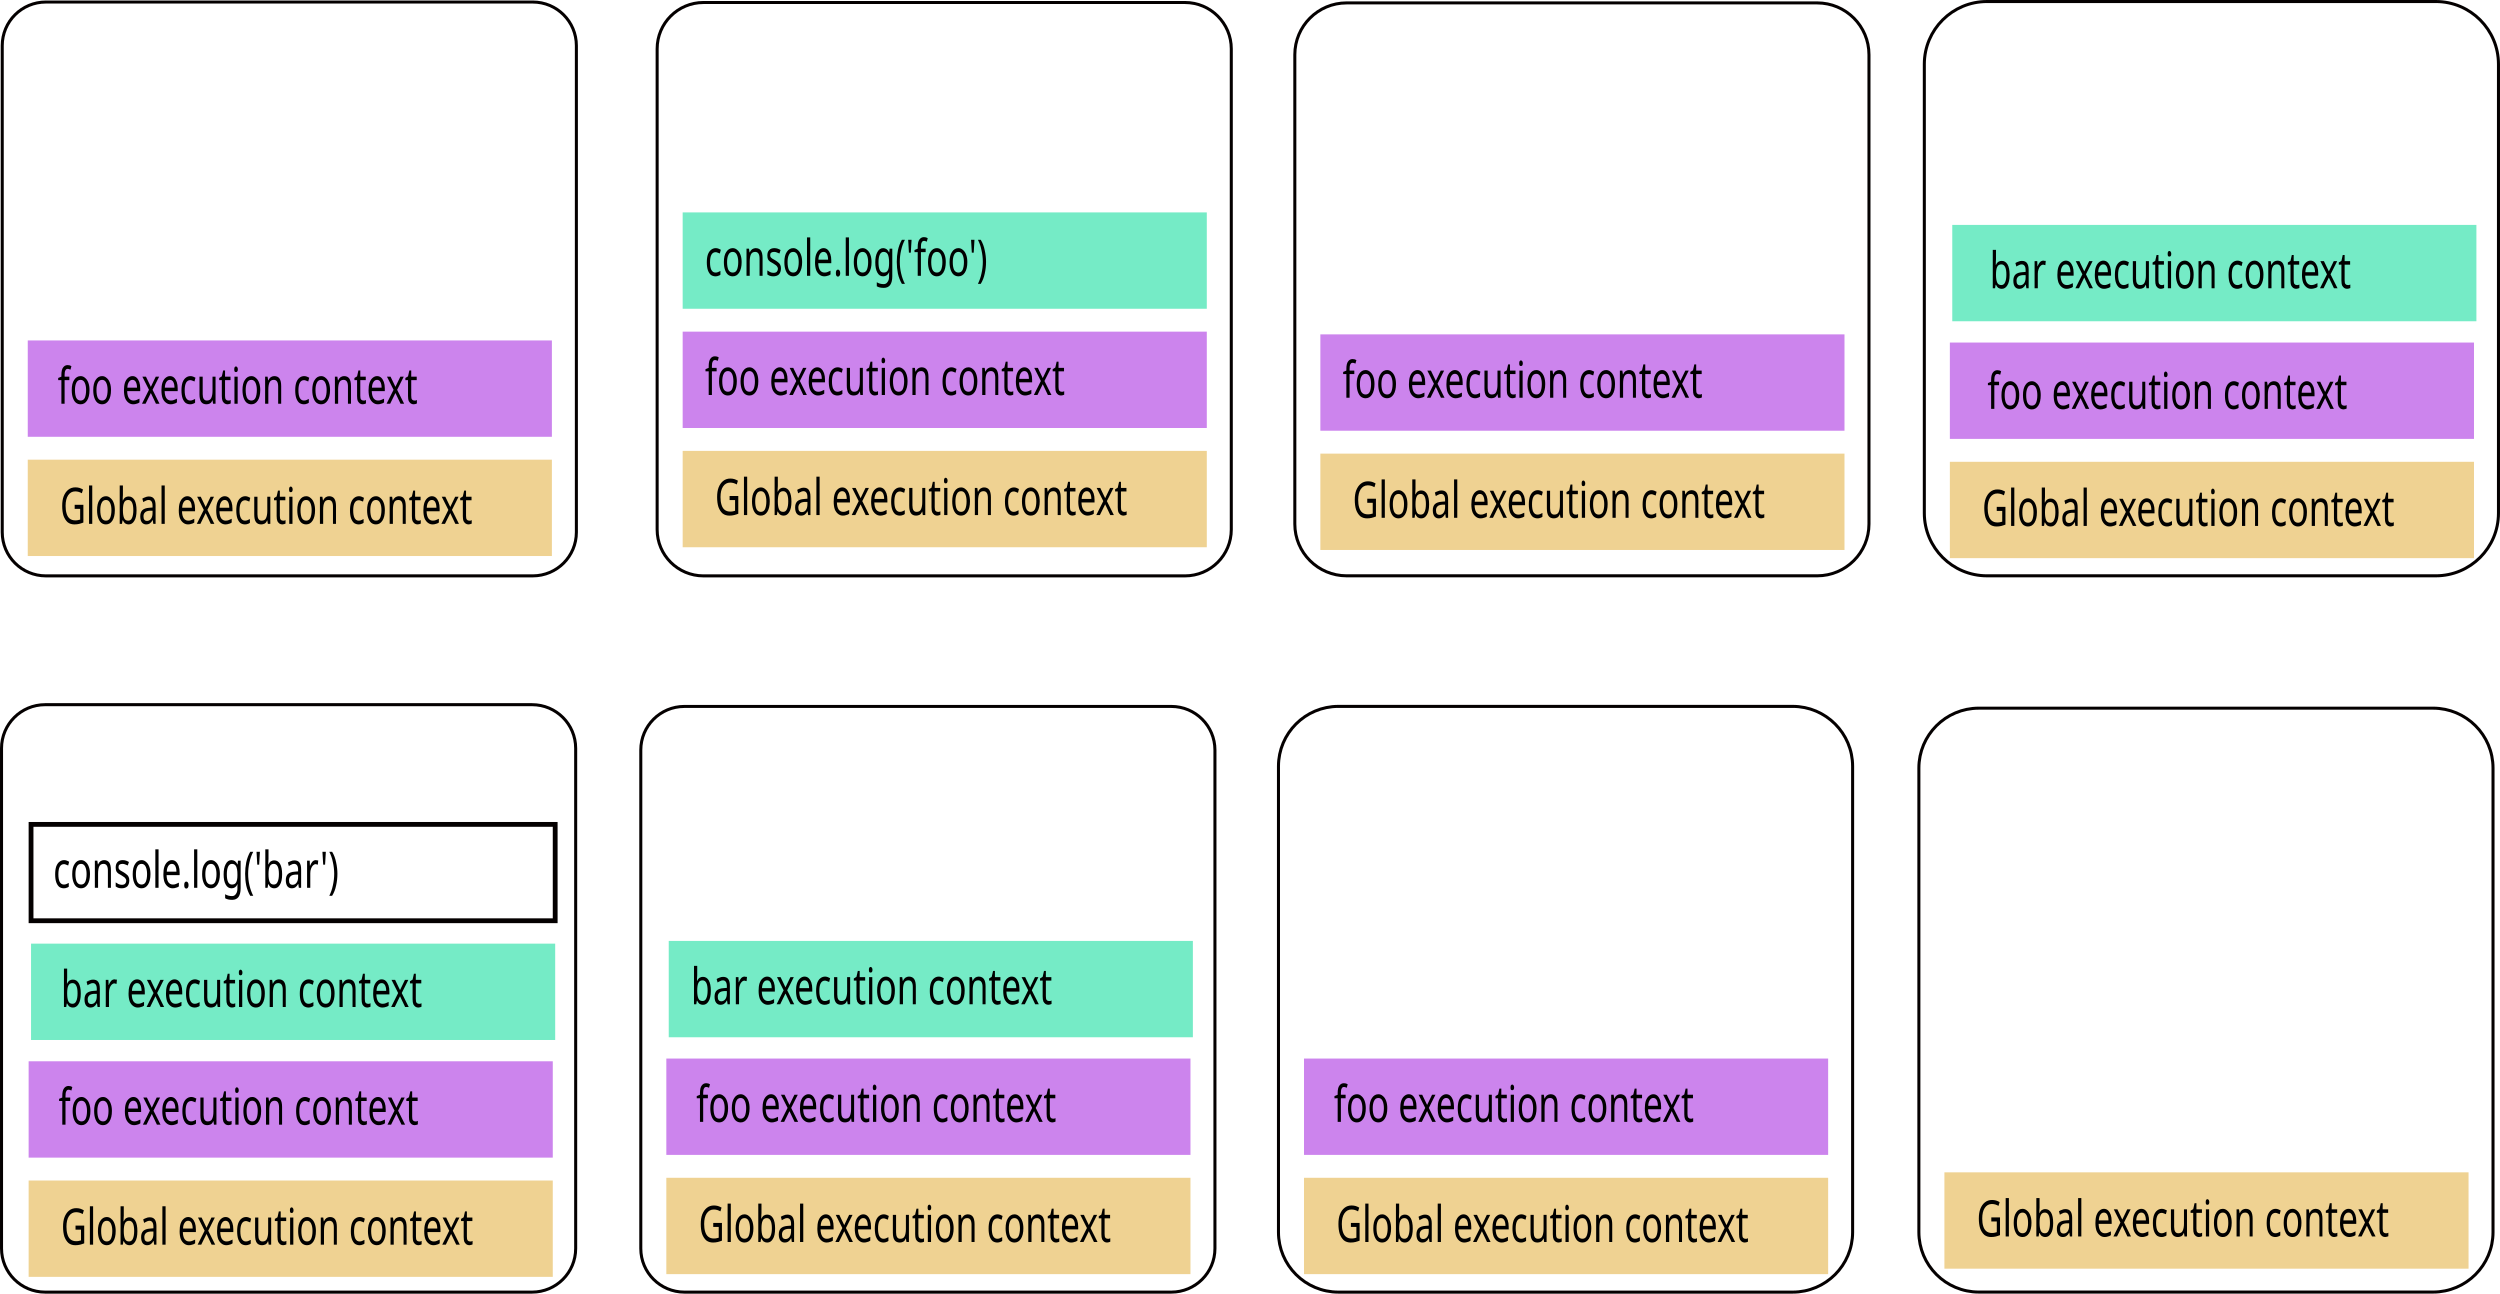
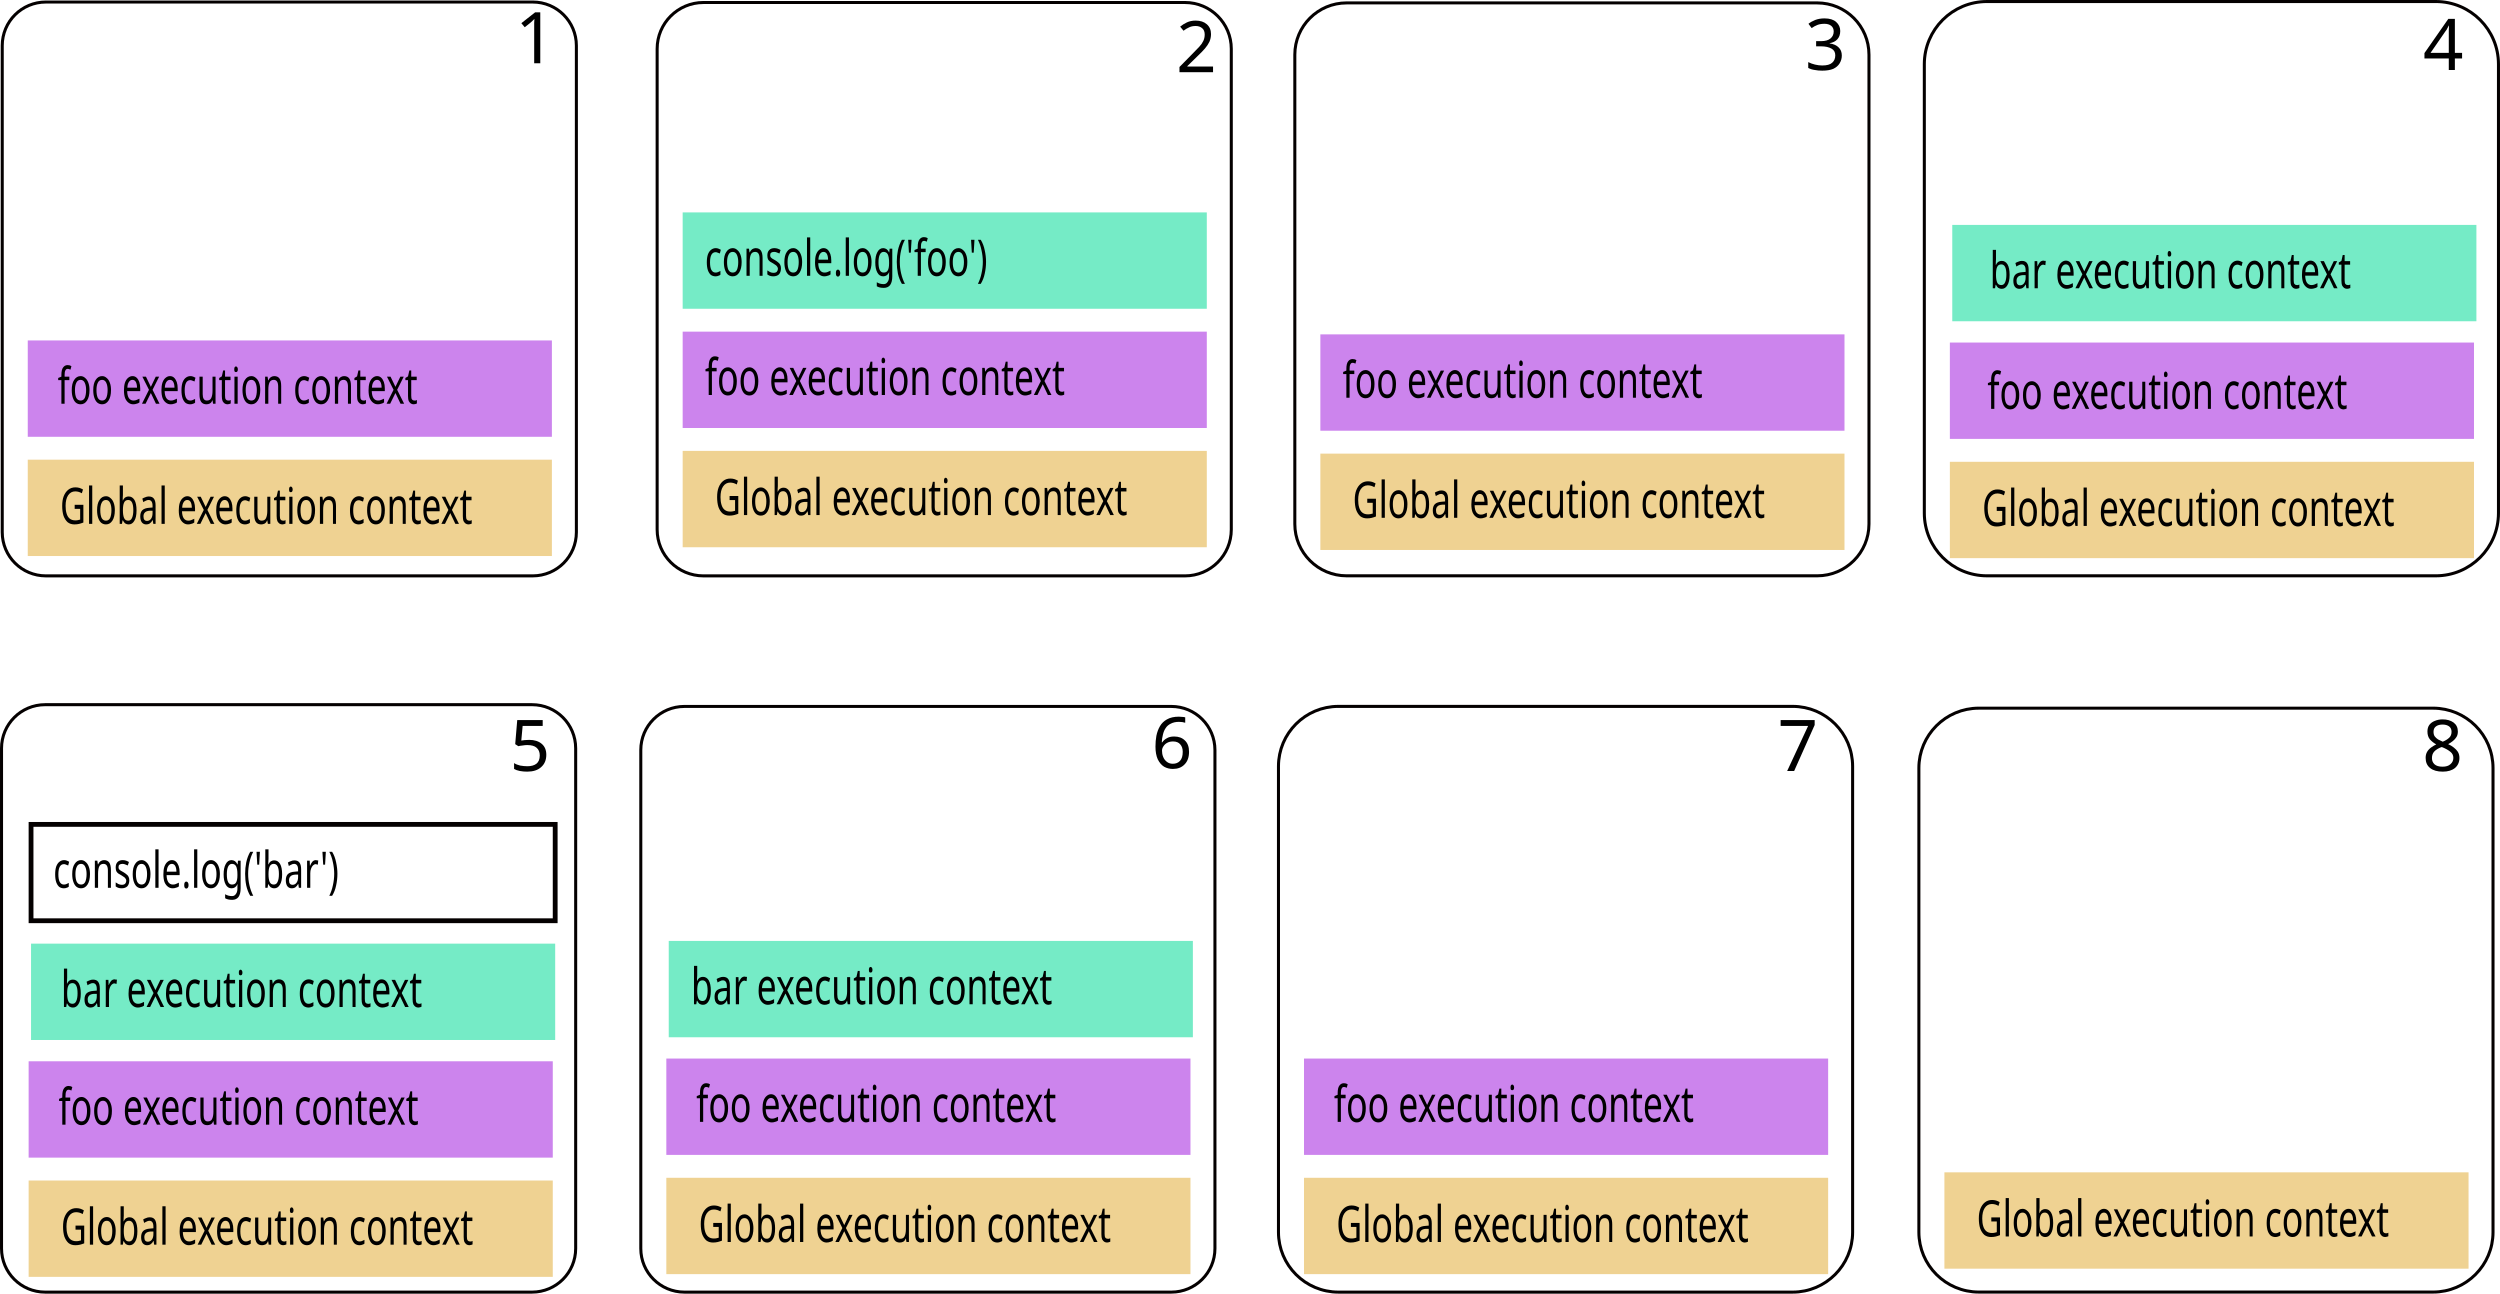
<svg xmlns="http://www.w3.org/2000/svg" width="173.375mm" height="89.714mm" viewBox="0 0 173.375 89.714" version="1.1" id="svg11121">
  <defs id="defs11115" />
  <g id="layer1" transform="translate(-1.192094,-4.568426)">
    <rect y="36.594" x="136.415" height="6.682" width="36.349" id="rect4986-3-84-7-8-1" style="fill:#efd292;fill-opacity:1;stroke:none;stroke-width:0.334;stroke-miterlimit:4;stroke-dasharray:none;stroke-dashoffset:0;stroke-opacity:1" />
    <rect y="36.027" x="92.759" height="6.682" width="36.349" id="rect4986-3-84-7-8" style="fill:#efd292;fill-opacity:1;stroke:none;stroke-width:0.334;stroke-miterlimit:4;stroke-dasharray:none;stroke-dashoffset:0;stroke-opacity:1" />
    <rect y="36.447" x="3.117" height="6.682" width="36.349" id="rect4986-3-84" style="fill:#efd292;fill-opacity:1;stroke:none;stroke-width:0.334;stroke-miterlimit:4;stroke-dasharray:none;stroke-dashoffset:0;stroke-opacity:1" />
    <rect y="86.437" x="3.178" height="6.682" width="36.349" id="rect4986-3-84-2-1-5-9" style="fill:#efd292;fill-opacity:1;stroke:none;stroke-width:0.334;stroke-miterlimit:4;stroke-dasharray:none;stroke-dashoffset:0;stroke-opacity:1" />
    <rect y="4.709" x="1.347" height="39.796" width="39.817" id="rect4518-9-5" style="fill:none;fill-opacity:1;stroke:#040000;stroke-width:0.211;stroke-linejoin:round;stroke-miterlimit:4;stroke-dasharray:none;stroke-dashoffset:0;stroke-opacity:1" ry="3.024" />
    <rect y="28.178" x="3.117" height="6.682" width="36.349" id="rect4986-9" style="fill:#cc84ed;fill-opacity:1;stroke:none;stroke-width:0.334;stroke-miterlimit:4;stroke-dasharray:none;stroke-dashoffset:0;stroke-opacity:1" />
    <text xml:space="preserve" style="font-style:normal;font-variant:normal;font-weight:normal;font-stretch:normal;font-size:2.938px;line-height:1.25;font-family:Dyuthi;-inkscape-font-specification:'Dyuthi, Normal';font-variant-ligatures:normal;font-variant-caps:normal;font-variant-numeric:normal;font-feature-settings:normal;text-align:start;letter-spacing:0px;word-spacing:0px;writing-mode:lr-tb;text-anchor:start;fill:#000000;fill-opacity:1;stroke:none;stroke-width:0.073" x="6.389" y="34.312" id="text12148" transform="scale(0.8389546,1.19196)">
      <tspan x="6.389" y="34.312" id="tspan12146" style="stroke-width:0.073">
        <tspan x="6.389" y="34.312" id="tspan12144" style="stroke-width:0.073">Global execution context</tspan>
      </tspan>
    </text>
    <text xml:space="preserve" style="font-style:normal;font-variant:normal;font-weight:normal;font-stretch:normal;font-size:2.938px;line-height:1.25;font-family:Dyuthi;-inkscape-font-specification:'Dyuthi, Normal';font-variant-ligatures:normal;font-variant-caps:normal;font-variant-numeric:normal;font-feature-settings:normal;text-align:start;letter-spacing:0px;word-spacing:0px;writing-mode:lr-tb;text-anchor:start;fill:#000000;fill-opacity:1;stroke:none;stroke-width:0.073" x="6.185" y="27.327" id="text12142" transform="scale(0.8389546,1.19196)">
      <tspan x="6.185" y="27.327" id="tspan12140" style="stroke-width:0.073">
        <tspan x="6.185" y="27.327" id="tspan12138" style="stroke-width:0.073">foo execution context</tspan>
      </tspan>
    </text>
    <rect y="4.742" x="46.765" height="39.764" width="39.817" id="rect4518-9-5-7" style="fill:none;fill-opacity:1;stroke:#040000;stroke-width:0.211;stroke-miterlimit:4;stroke-dasharray:none;stroke-dashoffset:0;stroke-opacity:1" ry="3.213" />
    <rect y="27.568" x="48.535" height="6.682" width="36.349" id="rect4986-9-9" style="fill:#cc84ed;fill-opacity:1;stroke:none;stroke-width:0.334;stroke-miterlimit:4;stroke-dasharray:none;stroke-dashoffset:0;stroke-opacity:1" />
    <rect y="35.838" x="48.535" height="6.682" width="36.349" id="rect4986-3-84-7" style="fill:#efd292;fill-opacity:1;stroke:none;stroke-width:0.334;stroke-miterlimit:4;stroke-dasharray:none;stroke-dashoffset:0;stroke-opacity:1" />
    <text xml:space="preserve" style="font-style:normal;font-variant:normal;font-weight:normal;font-stretch:normal;font-size:2.938px;line-height:1.25;font-family:Dyuthi;-inkscape-font-specification:'Dyuthi, Normal';font-variant-ligatures:normal;font-variant-caps:normal;font-variant-numeric:normal;font-feature-settings:normal;text-align:start;letter-spacing:0px;word-spacing:0px;writing-mode:lr-tb;text-anchor:start;fill:#000000;fill-opacity:1;stroke:none;stroke-width:0.073" x="60.526" y="33.801" id="text12136" transform="scale(0.8389546,1.19196)">
      <tspan x="60.526" y="33.801" id="tspan12134" style="stroke-width:0.073">
        <tspan x="60.526" y="33.801" id="tspan12132" style="stroke-width:0.073">Global execution context</tspan>
      </tspan>
    </text>
    <text xml:space="preserve" style="font-style:normal;font-variant:normal;font-weight:normal;font-stretch:normal;font-size:2.938px;line-height:1.25;font-family:Dyuthi;-inkscape-font-specification:'Dyuthi, Normal';font-variant-ligatures:normal;font-variant-caps:normal;font-variant-numeric:normal;font-feature-settings:normal;text-align:start;letter-spacing:0px;word-spacing:0px;writing-mode:lr-tb;text-anchor:start;fill:#000000;fill-opacity:1;stroke:none;stroke-width:0.073" x="59.691" y="26.815" id="text12130" transform="scale(0.8389546,1.19196)">
      <tspan x="59.691" y="26.815" id="tspan12128" style="stroke-width:0.073">
        <tspan x="59.691" y="26.815" id="tspan12126" style="stroke-width:0.073">foo execution context</tspan>
      </tspan>
    </text>
    <rect y="19.299" x="48.535" height="6.682" width="36.349" id="rect4986-9-9-4" style="fill:#75ebc6;fill-opacity:1;stroke:none;stroke-width:0.334;stroke-miterlimit:4;stroke-dasharray:none;stroke-dashoffset:0;stroke-opacity:1" />
    <text xml:space="preserve" style="font-style:normal;font-variant:normal;font-weight:normal;font-stretch:normal;font-size:2.938px;line-height:1.25;font-family:Dyuthi;-inkscape-font-specification:'Dyuthi, Normal';font-variant-ligatures:normal;font-variant-caps:normal;font-variant-numeric:normal;font-feature-settings:normal;text-align:start;letter-spacing:0px;word-spacing:0px;writing-mode:lr-tb;text-anchor:start;fill:#000000;fill-opacity:1;stroke:none;stroke-width:0.073" x="59.691" y="19.878" id="text12124" transform="scale(0.8389546,1.19196)">
      <tspan x="59.691" y="19.878" id="tspan12122" style="stroke-width:0.073">
        <tspan x="59.691" y="19.878" id="tspan12120" style="stroke-width:0.073">console.log('foo')</tspan>
      </tspan>
    </text>
    <rect y="4.77" x="90.988" height="39.731" width="39.817" id="rect4518-9-5-6" style="fill:none;fill-opacity:1;stroke:#040000;stroke-width:0.211;stroke-miterlimit:4;stroke-dasharray:none;stroke-dashoffset:0;stroke-opacity:1" ry="3.591" />
    <rect y="27.757" x="92.759" height="6.682" width="36.349" id="rect4986-9-97" style="fill:#cc84ed;fill-opacity:1;stroke:none;stroke-width:0.334;stroke-miterlimit:4;stroke-dasharray:none;stroke-dashoffset:0;stroke-opacity:1" />
    <rect y="36.027" x="92.759" height="6.682" width="36.349" id="rect4986-3-84-76" style="fill:none;fill-opacity:1;stroke:none;stroke-width:0.334;stroke-miterlimit:4;stroke-dasharray:none;stroke-dashoffset:0;stroke-opacity:1" />
    <text xml:space="preserve" style="font-style:normal;font-variant:normal;font-weight:normal;font-stretch:normal;font-size:2.938px;line-height:1.25;font-family:Dyuthi;-inkscape-font-specification:'Dyuthi, Normal';font-variant-ligatures:normal;font-variant-caps:normal;font-variant-numeric:normal;font-feature-settings:normal;text-align:start;letter-spacing:0px;word-spacing:0px;writing-mode:lr-tb;text-anchor:start;fill:#000000;fill-opacity:1;stroke:none;stroke-width:0.073" x="113.239" y="33.96" id="text12118" transform="scale(0.8389546,1.19196)">
      <tspan x="113.239" y="33.96" id="tspan12116" style="stroke-width:0.073">
        <tspan x="113.239" y="33.96" id="tspan12114" style="stroke-width:0.073">Global execution context</tspan>
      </tspan>
    </text>
    <text xml:space="preserve" style="font-style:normal;font-variant:normal;font-weight:normal;font-stretch:normal;font-size:2.938px;line-height:1.25;font-family:Dyuthi;-inkscape-font-specification:'Dyuthi, Normal';font-variant-ligatures:normal;font-variant-caps:normal;font-variant-numeric:normal;font-feature-settings:normal;text-align:start;letter-spacing:0px;word-spacing:0px;writing-mode:lr-tb;text-anchor:start;fill:#000000;fill-opacity:1;stroke:none;stroke-width:0.073" x="112.403" y="26.974" id="text12112" transform="scale(0.8389546,1.19196)">
      <tspan x="112.403" y="26.974" id="tspan12110" style="stroke-width:0.073">
        <tspan x="112.403" y="26.974" id="tspan12108" style="stroke-width:0.073">foo execution context</tspan>
      </tspan>
    </text>
    <rect y="4.674" x="134.644" height="39.827" width="39.817" id="rect4518-9-5-6-0" style="fill:none;fill-opacity:1;stroke:#040000;stroke-width:0.211;stroke-miterlimit:4;stroke-dasharray:none;stroke-dashoffset:0;stroke-opacity:1" ry="4.347" />
    <rect y="28.324" x="136.415" height="6.682" width="36.349" id="rect4986-9-97-9" style="fill:#cc84ed;fill-opacity:1;stroke:none;stroke-width:0.334;stroke-miterlimit:4;stroke-dasharray:none;stroke-dashoffset:0;stroke-opacity:1" />
    <rect y="36.594" x="136.415" height="6.682" width="36.349" id="rect4986-3-84-76-2" style="fill:none;fill-opacity:1;stroke:none;stroke-width:0.334;stroke-miterlimit:4;stroke-dasharray:none;stroke-dashoffset:0;stroke-opacity:1" />
    <text xml:space="preserve" style="font-style:normal;font-variant:normal;font-weight:normal;font-stretch:normal;font-size:2.938px;line-height:1.25;font-family:Dyuthi;-inkscape-font-specification:'Dyuthi, Normal';font-variant-ligatures:normal;font-variant-caps:normal;font-variant-numeric:normal;font-feature-settings:normal;text-align:start;letter-spacing:0px;word-spacing:0px;writing-mode:lr-tb;text-anchor:start;fill:#000000;fill-opacity:1;stroke:none;stroke-width:0.073" x="165.275" y="34.435" id="text12106" transform="scale(0.8389546,1.19196)">
      <tspan x="165.275" y="34.435" id="tspan12104" style="stroke-width:0.073">
        <tspan x="165.275" y="34.435" id="tspan12102" style="stroke-width:0.073">Global execution context</tspan>
      </tspan>
    </text>
    <text xml:space="preserve" style="font-style:normal;font-weight:normal;font-size:2.938px;line-height:1.25;font-family:sans-serif;letter-spacing:0px;word-spacing:0px;fill:#000000;fill-opacity:1;stroke:none;stroke-width:0.073" x="165.701" y="27.624" id="text12100" transform="scale(0.8389546,1.19196)">
      <tspan x="165.701" y="27.624" id="tspan12098" style="stroke-width:0.073">
        <tspan x="165.701" y="27.624" id="tspan12096" style="stroke-width:0.073">foo execution context</tspan>
      </tspan>
    </text>
    <rect y="20.166" x="136.582" height="6.682" width="36.349" id="rect4986-9-97-9-8" style="fill:#75ebc6;fill-opacity:1;stroke:none;stroke-width:0.334;stroke-miterlimit:4;stroke-dasharray:none;stroke-dashoffset:0;stroke-opacity:1" />
    <text xml:space="preserve" style="font-style:normal;font-variant:normal;font-weight:normal;font-stretch:normal;font-size:2.938px;line-height:1.25;font-family:Dyuthi;-inkscape-font-specification:'Dyuthi, Normal';font-variant-ligatures:normal;font-variant-caps:normal;font-variant-numeric:normal;font-feature-settings:normal;text-align:start;letter-spacing:0px;word-spacing:0px;writing-mode:lr-tb;text-anchor:start;fill:#000000;fill-opacity:1;stroke:none;stroke-width:0.073" x="165.9" y="20.605" id="text12094" transform="scale(0.8389546,1.19196)">
      <tspan x="165.9" y="20.605" id="tspan12092" style="stroke-width:0.073">
        <tspan x="165.9" y="20.605" id="tspan12090" style="stroke-width:0.073">bar execution context</tspan>
      </tspan>
    </text>
    <rect y="78.168" x="3.178" height="6.682" width="36.349" id="rect4986-9-97-9-2" style="fill:#cc84ed;fill-opacity:1;stroke:none;stroke-width:0.334;stroke-miterlimit:4;stroke-dasharray:none;stroke-dashoffset:0;stroke-opacity:1" />
    <rect y="86.437" x="3.178" height="6.682" width="36.349" id="rect4986-3-84-76-2-1" style="fill:none;fill-opacity:1;stroke:none;stroke-width:0.334;stroke-miterlimit:4;stroke-dasharray:none;stroke-dashoffset:0;stroke-opacity:1" />
    <text xml:space="preserve" style="font-style:normal;font-variant:normal;font-weight:normal;font-stretch:normal;font-size:2.938px;line-height:1.25;font-family:Dyuthi;-inkscape-font-specification:'Dyuthi, Normal';font-variant-ligatures:normal;font-variant-caps:normal;font-variant-numeric:normal;font-feature-settings:normal;text-align:start;letter-spacing:0px;word-spacing:0px;writing-mode:lr-tb;text-anchor:start;fill:#000000;fill-opacity:1;stroke:none;stroke-width:0.073" x="6.462" y="76.252" id="text12088" transform="scale(0.8389546,1.19196)">
      <tspan x="6.462" y="76.252" id="tspan12086" style="stroke-width:0.073">
        <tspan x="6.462" y="76.252" id="tspan12084" style="stroke-width:0.073">Global execution context</tspan>
      </tspan>
    </text>
    <text xml:space="preserve" style="font-style:normal;font-variant:normal;font-weight:normal;font-stretch:normal;font-size:2.938px;line-height:1.25;font-family:Dyuthi;-inkscape-font-specification:'Dyuthi, Normal';font-variant-ligatures:normal;font-variant-caps:normal;font-variant-numeric:normal;font-feature-settings:normal;text-align:start;letter-spacing:0px;word-spacing:0px;writing-mode:lr-tb;text-anchor:start;fill:#000000;fill-opacity:1;stroke:none;stroke-width:0.073" x="6.258" y="69.266" id="text12082" transform="scale(0.8389546,1.19196)">
      <tspan x="6.258" y="69.266" id="tspan12080" style="stroke-width:0.073">
        <tspan x="6.258" y="69.266" id="tspan12078" style="stroke-width:0.073">foo execution context</tspan>
      </tspan>
    </text>
    <rect y="70.01" x="3.345" height="6.682" width="36.349" id="rect4986-9-97-9-8-6" style="fill:#75ebc6;fill-opacity:1;stroke:none;stroke-width:0.334;stroke-miterlimit:4;stroke-dasharray:none;stroke-dashoffset:0;stroke-opacity:1" />
    <text xml:space="preserve" style="font-style:normal;font-variant:normal;font-weight:normal;font-stretch:normal;font-size:2.938px;line-height:1.25;font-family:Dyuthi;-inkscape-font-specification:'Dyuthi, Normal';font-variant-ligatures:normal;font-variant-caps:normal;font-variant-numeric:normal;font-feature-settings:normal;text-align:start;letter-spacing:0px;word-spacing:0px;writing-mode:lr-tb;text-anchor:start;fill:#000000;fill-opacity:1;stroke:none;stroke-width:0.073" x="6.457" y="62.421" id="text12076" transform="scale(0.8389546,1.19196)">
      <tspan x="6.457" y="62.421" id="tspan12074" style="stroke-width:0.073">
        <tspan x="6.457" y="62.421" id="tspan12072" style="stroke-width:0.073">bar execution context</tspan>
      </tspan>
    </text>
    <rect y="61.74" x="3.345" height="6.682" width="36.349" id="rect4986-9-9-4-8" style="fill:none;fill-opacity:1;stroke:#040000;stroke-width:0.334;stroke-miterlimit:4;stroke-dasharray:none;stroke-dashoffset:0;stroke-opacity:1" />
    <text xml:space="preserve" style="font-style:normal;font-variant:normal;font-weight:normal;font-stretch:normal;font-size:2.938px;line-height:1.25;font-family:Dyuthi;-inkscape-font-specification:'Dyuthi, Normal';font-variant-ligatures:normal;font-variant-caps:normal;font-variant-numeric:normal;font-feature-settings:normal;text-align:start;letter-spacing:0px;word-spacing:0px;writing-mode:lr-tb;text-anchor:start;fill:#000000;fill-opacity:1;stroke:none;stroke-width:0.073" x="5.826" y="55.484" id="text12070" transform="scale(0.8389546,1.19196)">
      <tspan x="5.826" y="55.484" id="tspan12068" style="stroke-width:0.073">
        <tspan x="5.826" y="55.484" id="tspan12066" style="stroke-width:0.073">console.log('bar')</tspan>
      </tspan>
    </text>
    <rect y="53.56" x="45.631" height="40.617" width="39.817" id="rect4518-9-5-6-0-7" style="fill:none;fill-opacity:1;stroke:#040000;stroke-width:0.211;stroke-miterlimit:4;stroke-dasharray:none;stroke-dashoffset:0;stroke-opacity:1" ry="3.024" />
    <rect y="77.979" x="47.402" height="6.682" width="36.349" id="rect4986-9-97-9-24" style="fill:#cc84ed;fill-opacity:1;stroke:none;stroke-width:0.334;stroke-miterlimit:4;stroke-dasharray:none;stroke-dashoffset:0;stroke-opacity:1" />
    <rect y="86.248" x="47.402" height="6.682" width="36.349" id="rect4986-3-84-76-2-0" style="fill:#efd292;fill-opacity:1;stroke:none;stroke-width:0.334;stroke-miterlimit:4;stroke-dasharray:none;stroke-dashoffset:0;stroke-opacity:1" />
    <text xml:space="preserve" style="font-style:normal;font-variant:normal;font-weight:normal;font-stretch:normal;font-size:2.938px;line-height:1.25;font-family:Dyuthi;-inkscape-font-specification:'Dyuthi, Normal';font-variant-ligatures:normal;font-variant-caps:normal;font-variant-numeric:normal;font-feature-settings:normal;text-align:start;letter-spacing:0px;word-spacing:0px;writing-mode:lr-tb;text-anchor:start;fill:#000000;fill-opacity:1;stroke:none;stroke-width:0.073" x="59.175" y="76.093" id="text12064" transform="scale(0.8389546,1.19196)">
      <tspan x="59.175" y="76.093" id="tspan12062" style="stroke-width:0.073">
        <tspan x="59.175" y="76.093" id="tspan12060" style="stroke-width:0.073">Global execution context</tspan>
      </tspan>
    </text>
    <text xml:space="preserve" style="font-style:normal;font-variant:normal;font-weight:normal;font-stretch:normal;font-size:2.938px;line-height:1.25;font-family:Dyuthi;-inkscape-font-specification:'Dyuthi, Normal';font-variant-ligatures:normal;font-variant-caps:normal;font-variant-numeric:normal;font-feature-settings:normal;text-align:start;letter-spacing:0px;word-spacing:0px;writing-mode:lr-tb;text-anchor:start;fill:#000000;fill-opacity:1;stroke:none;stroke-width:0.073" x="58.97" y="69.107" id="text12058" transform="scale(0.8389546,1.19196)">
      <tspan x="58.97" y="69.107" id="tspan12056" style="stroke-width:0.073">
        <tspan x="58.97" y="69.107" id="tspan12054" style="stroke-width:0.073">foo execution context</tspan>
      </tspan>
    </text>
    <rect y="69.821" x="47.569" height="6.682" width="36.349" id="rect4986-9-97-9-8-1" style="fill:#75ebc6;fill-opacity:1;stroke:none;stroke-width:0.334;stroke-miterlimit:4;stroke-dasharray:none;stroke-dashoffset:0;stroke-opacity:1" />
    <text xml:space="preserve" style="font-style:normal;font-variant:normal;font-weight:normal;font-stretch:normal;font-size:2.938px;line-height:1.25;font-family:Dyuthi;-inkscape-font-specification:'Dyuthi, Normal';font-variant-ligatures:normal;font-variant-caps:normal;font-variant-numeric:normal;font-feature-settings:normal;text-align:start;letter-spacing:0px;word-spacing:0px;writing-mode:lr-tb;text-anchor:start;fill:#000000;fill-opacity:1;stroke:none;stroke-width:0.073" x="58.538" y="62.263" id="text12052" transform="scale(0.8389546,1.19196)">
      <tspan x="58.538" y="62.263" id="tspan12050" style="stroke-width:0.073">
        <tspan x="58.538" y="62.263" id="tspan12048" style="stroke-width:0.073">bar execution context</tspan>
      </tspan>
    </text>
    <rect y="53.556" x="89.854" height="40.621" width="39.817" id="rect4518-9-5-6-0-7-3" style="fill:none;fill-opacity:1;stroke:#040000;stroke-width:0.211;stroke-miterlimit:4;stroke-dasharray:none;stroke-dashoffset:0;stroke-opacity:1" ry="4.158" />
    <rect y="77.979" x="91.625" height="6.682" width="36.349" id="rect4986-9-97-9-24-9" style="fill:#cc84ed;fill-opacity:1;stroke:none;stroke-width:0.334;stroke-miterlimit:4;stroke-dasharray:none;stroke-dashoffset:0;stroke-opacity:1" />
    <rect y="86.248" x="91.625" height="6.682" width="36.349" id="rect4986-3-84-76-2-0-1" style="fill:#efd292;fill-opacity:1;stroke:none;stroke-width:0.334;stroke-miterlimit:4;stroke-dasharray:none;stroke-dashoffset:0;stroke-opacity:1" />
    <text xml:space="preserve" style="font-style:normal;font-variant:normal;font-weight:normal;font-stretch:normal;font-size:2.938px;line-height:1.25;font-family:Dyuthi;-inkscape-font-specification:'Dyuthi, Normal';font-variant-ligatures:normal;font-variant-caps:normal;font-variant-numeric:normal;font-feature-settings:normal;text-align:start;letter-spacing:0px;word-spacing:0px;writing-mode:lr-tb;text-anchor:start;fill:#000000;fill-opacity:1;stroke:none;stroke-width:0.073" x="111.887" y="76.093" id="text12046" transform="scale(0.8389546,1.19196)">
      <tspan x="111.887" y="76.093" id="tspan12044" style="stroke-width:0.073">
        <tspan x="111.887" y="76.093" id="tspan12042" style="stroke-width:0.073">Global execution context</tspan>
      </tspan>
    </text>
    <text xml:space="preserve" style="font-style:normal;font-variant:normal;font-weight:normal;font-stretch:normal;font-size:2.938px;line-height:1.25;font-family:Dyuthi;-inkscape-font-specification:'Dyuthi, Normal';font-variant-ligatures:normal;font-variant-caps:normal;font-variant-numeric:normal;font-feature-settings:normal;text-align:start;letter-spacing:0px;word-spacing:0px;writing-mode:lr-tb;text-anchor:start;fill:#000000;fill-opacity:1;stroke:none;stroke-width:0.073" x="111.682" y="69.107" id="text12040" transform="scale(0.8389546,1.19196)">
      <tspan x="111.682" y="69.107" id="tspan12038" style="stroke-width:0.073">
        <tspan x="111.682" y="69.107" id="tspan12036" style="stroke-width:0.073">foo execution context</tspan>
      </tspan>
    </text>
    <rect y="53.68" x="134.266" height="40.493" width="39.817" id="rect4518-9-5-6-0-7-3-8" style="fill:none;fill-opacity:1;stroke:#040000;stroke-width:0.211;stroke-miterlimit:4;stroke-dasharray:none;stroke-dashoffset:0;stroke-opacity:1" ry="4.158" />
    <rect y="85.87" x="136.037" height="6.682" width="36.349" id="rect4986-3-84-76-2-0-1-9" style="fill:#efd292;fill-opacity:1;stroke:none;stroke-width:0.334;stroke-miterlimit:4;stroke-dasharray:none;stroke-dashoffset:0;stroke-opacity:1" />
    <text xml:space="preserve" style="font-style:normal;font-variant:normal;font-weight:normal;font-stretch:normal;font-size:2.938px;line-height:1.25;font-family:Dyuthi;-inkscape-font-specification:'Dyuthi, Normal';font-variant-ligatures:normal;font-variant-caps:normal;font-variant-numeric:normal;font-feature-settings:normal;text-align:start;letter-spacing:0px;word-spacing:0px;writing-mode:lr-tb;text-anchor:start;fill:#000000;fill-opacity:1;stroke:none;stroke-width:0.073" x="164.825" y="75.776" id="text12034" transform="scale(0.8389546,1.19196)">
      <tspan x="164.825" y="75.776" id="tspan12032" style="stroke-width:0.073">
        <tspan x="164.825" y="75.776" id="tspan12030" style="stroke-width:0.073">Global execution context</tspan>
      </tspan>
    </text>
    <rect y="53.438" x="1.298" height="40.739" width="39.817" id="rect4518-9-5-9" style="fill:none;fill-opacity:1;stroke:#040000;stroke-width:0.211;stroke-miterlimit:4;stroke-dasharray:none;stroke-dashoffset:0;stroke-opacity:1" ry="3.024" />
+     <text xml:space="preserve" style="font-style:normal;font-variant:normal;font-weight:normal;font-stretch:normal;font-size:4.939px;line-height:1.25;font-family:Dyuthi;-inkscape-font-specification:'Dyuthi, Normal';font-variant-ligatures:normal;font-variant-caps:normal;font-variant-numeric:normal;font-feature-settings:normal;text-align:start;letter-spacing:0px;word-spacing:0px;writing-mode:lr-tb;text-anchor:start;fill:#000000;fill-opacity:1;stroke:none;stroke-width:0.265" x="36.911" y="8.955" id="text907">
+       <tspan id="tspan905" x="36.911" y="8.955" style="font-style:normal;font-variant:normal;font-weight:normal;font-stretch:normal;font-size:4.939px;font-family:Dyuthi;-inkscape-font-specification:'Dyuthi, Normal';font-variant-ligatures:normal;font-variant-caps:normal;font-variant-numeric:normal;font-feature-settings:normal;text-align:start;writing-mode:lr-tb;text-anchor:start;stroke-width:0.265">1</tspan>
+     </text>
+     <text xml:space="preserve" style="font-style:normal;font-variant:normal;font-weight:normal;font-stretch:normal;font-size:4.939px;line-height:1.25;font-family:Dyuthi;-inkscape-font-specification:'Dyuthi, Normal';font-variant-ligatures:normal;font-variant-caps:normal;font-variant-numeric:normal;font-feature-settings:normal;text-align:start;letter-spacing:0px;word-spacing:0px;writing-mode:lr-tb;text-anchor:start;fill:#000000;fill-opacity:1;stroke:none;stroke-width:0.265" x="82.755" y="9.572" id="text907-8">
+       <tspan id="tspan905-9" x="82.755" y="9.572" style="font-style:normal;font-variant:normal;font-weight:normal;font-stretch:normal;font-size:4.939px;font-family:Dyuthi;-inkscape-font-specification:'Dyuthi, Normal';font-variant-ligatures:normal;font-variant-caps:normal;font-variant-numeric:normal;font-feature-settings:normal;text-align:start;writing-mode:lr-tb;text-anchor:start;stroke-width:0.265">2</tspan>
+     </text>
+     <text xml:space="preserve" style="font-style:normal;font-variant:normal;font-weight:normal;font-stretch:normal;font-size:4.939px;line-height:1.25;font-family:Dyuthi;-inkscape-font-specification:'Dyuthi, Normal';font-variant-ligatures:normal;font-variant-caps:normal;font-variant-numeric:normal;font-feature-settings:normal;text-align:start;letter-spacing:0px;word-spacing:0px;writing-mode:lr-tb;text-anchor:start;fill:#000000;fill-opacity:1;stroke:none;stroke-width:0.265" x="126.374" y="9.419" id="text907-8-6">
+       <tspan id="tspan905-9-2" x="126.374" y="9.419" style="font-style:normal;font-variant:normal;font-weight:normal;font-stretch:normal;font-size:4.939px;font-family:Dyuthi;-inkscape-font-specification:'Dyuthi, Normal';font-variant-ligatures:normal;font-variant-caps:normal;font-variant-numeric:normal;font-feature-settings:normal;text-align:start;writing-mode:lr-tb;text-anchor:start;stroke-width:0.265">3</tspan>
+     </text>
+     <text xml:space="preserve" style="font-style:normal;font-variant:normal;font-weight:normal;font-stretch:normal;font-size:4.939px;line-height:1.25;font-family:Dyuthi;-inkscape-font-specification:'Dyuthi, Normal';font-variant-ligatures:normal;font-variant-caps:normal;font-variant-numeric:normal;font-feature-settings:normal;text-align:start;letter-spacing:0px;word-spacing:0px;writing-mode:lr-tb;text-anchor:start;fill:#000000;fill-opacity:1;stroke:none;stroke-width:0.265" x="169.217" y="9.419" id="text907-8-6-0">
+       <tspan id="tspan905-9-2-5" x="169.217" y="9.419" style="font-style:normal;font-variant:normal;font-weight:normal;font-stretch:normal;font-size:4.939px;font-family:Dyuthi;-inkscape-font-specification:'Dyuthi, Normal';font-variant-ligatures:normal;font-variant-caps:normal;font-variant-numeric:normal;font-feature-settings:normal;text-align:start;writing-mode:lr-tb;text-anchor:start;stroke-width:0.265">4</tspan>
+     </text>
+     <text xml:space="preserve" style="font-style:normal;font-variant:normal;font-weight:normal;font-stretch:normal;font-size:4.939px;line-height:1.25;font-family:Dyuthi;-inkscape-font-specification:'Dyuthi, Normal';font-variant-ligatures:normal;font-variant-caps:normal;font-variant-numeric:normal;font-feature-settings:normal;text-align:start;letter-spacing:0px;word-spacing:0px;writing-mode:lr-tb;text-anchor:start;fill:#000000;fill-opacity:1;stroke:none;stroke-width:0.265" x="36.53" y="58.034" id="text907-8-6-0-3">
+       <tspan id="tspan905-9-2-5-5" x="36.53" y="58.034" style="font-style:normal;font-variant:normal;font-weight:normal;font-stretch:normal;font-size:4.939px;font-family:Dyuthi;-inkscape-font-specification:'Dyuthi, Normal';font-variant-ligatures:normal;font-variant-caps:normal;font-variant-numeric:normal;font-feature-settings:normal;text-align:start;writing-mode:lr-tb;text-anchor:start;stroke-width:0.265">5</tspan>
+     </text>
+     <text xml:space="preserve" style="font-style:normal;font-variant:normal;font-weight:normal;font-stretch:normal;font-size:4.939px;line-height:1.25;font-family:Dyuthi;-inkscape-font-specification:'Dyuthi, Normal';font-variant-ligatures:normal;font-variant-caps:normal;font-variant-numeric:normal;font-feature-settings:normal;text-align:start;letter-spacing:0px;word-spacing:0px;writing-mode:lr-tb;text-anchor:start;fill:#000000;fill-opacity:1;stroke:none;stroke-width:0.265" x="81.057" y="57.847" id="text907-8-6-0-3-6">
+       <tspan id="tspan905-9-2-5-5-9" x="81.057" y="57.847" style="font-style:normal;font-variant:normal;font-weight:normal;font-stretch:normal;font-size:4.939px;font-family:Dyuthi;-inkscape-font-specification:'Dyuthi, Normal';font-variant-ligatures:normal;font-variant-caps:normal;font-variant-numeric:normal;font-feature-settings:normal;text-align:start;writing-mode:lr-tb;text-anchor:start;stroke-width:0.265">6</tspan>
+     </text>
+     <text xml:space="preserve" style="font-style:normal;font-variant:normal;font-weight:normal;font-stretch:normal;font-size:4.939px;line-height:1.25;font-family:Dyuthi;-inkscape-font-specification:'Dyuthi, Normal';font-variant-ligatures:normal;font-variant-caps:normal;font-variant-numeric:normal;font-feature-settings:normal;text-align:start;letter-spacing:0px;word-spacing:0px;writing-mode:lr-tb;text-anchor:start;fill:#000000;fill-opacity:1;stroke:none;stroke-width:0.265" x="124.462" y="58.034" id="text907-8-6-0-3-6-8">
+       <tspan id="tspan905-9-2-5-5-9-6" x="124.462" y="58.034" style="font-style:normal;font-variant:normal;font-weight:normal;font-stretch:normal;font-size:4.939px;font-family:Dyuthi;-inkscape-font-specification:'Dyuthi, Normal';font-variant-ligatures:normal;font-variant-caps:normal;font-variant-numeric:normal;font-feature-settings:normal;text-align:start;writing-mode:lr-tb;text-anchor:start;stroke-width:0.265">7</tspan>
+     </text>
+     <text xml:space="preserve" style="font-style:normal;font-variant:normal;font-weight:normal;font-stretch:normal;font-size:4.939px;line-height:1.25;font-family:Dyuthi;-inkscape-font-specification:'Dyuthi, Normal';font-variant-ligatures:normal;font-variant-caps:normal;font-variant-numeric:normal;font-feature-settings:normal;text-align:start;letter-spacing:0px;word-spacing:0px;writing-mode:lr-tb;text-anchor:start;fill:#000000;fill-opacity:1;stroke:none;stroke-width:0.265" x="169.176" y="58.034" id="text907-8-6-0-3-6-8-0">
+       <tspan id="tspan905-9-2-5-5-9-6-4" x="169.176" y="58.034" style="font-style:normal;font-variant:normal;font-weight:normal;font-stretch:normal;font-size:4.939px;font-family:Dyuthi;-inkscape-font-specification:'Dyuthi, Normal';font-variant-ligatures:normal;font-variant-caps:normal;font-variant-numeric:normal;font-feature-settings:normal;text-align:start;writing-mode:lr-tb;text-anchor:start;stroke-width:0.265">8</tspan>
+     </text>
  </g>
</svg>
